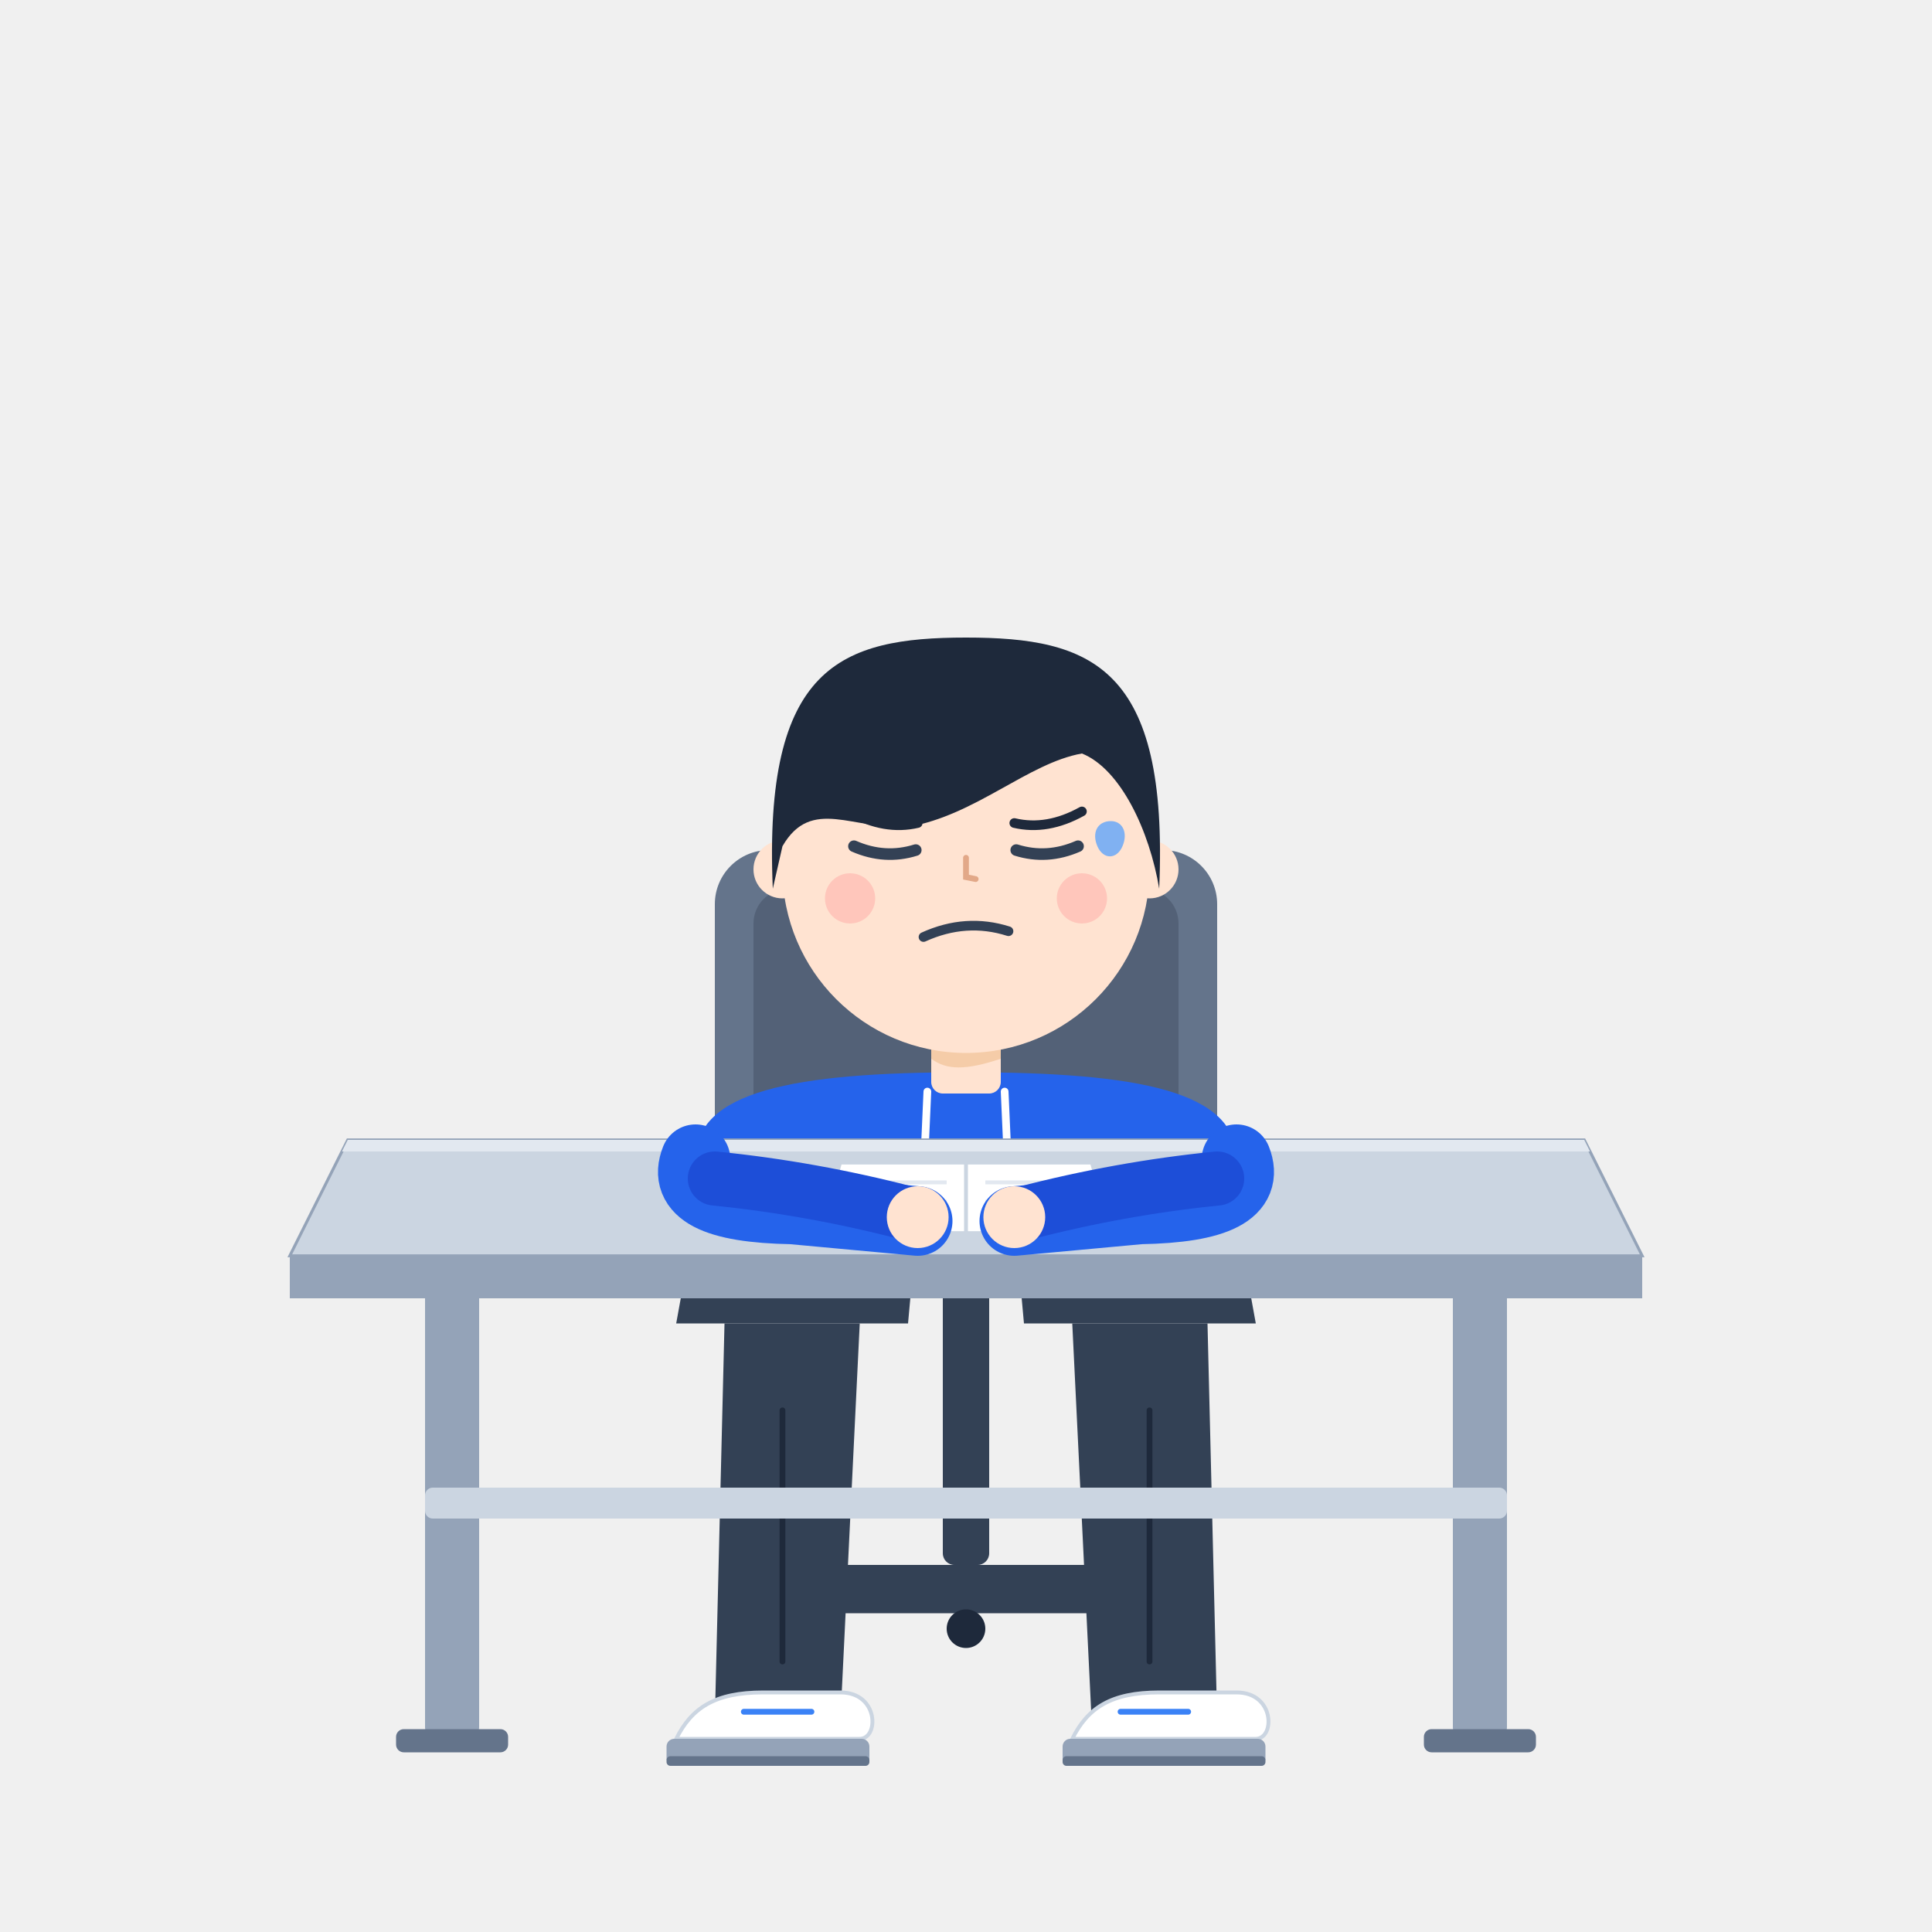
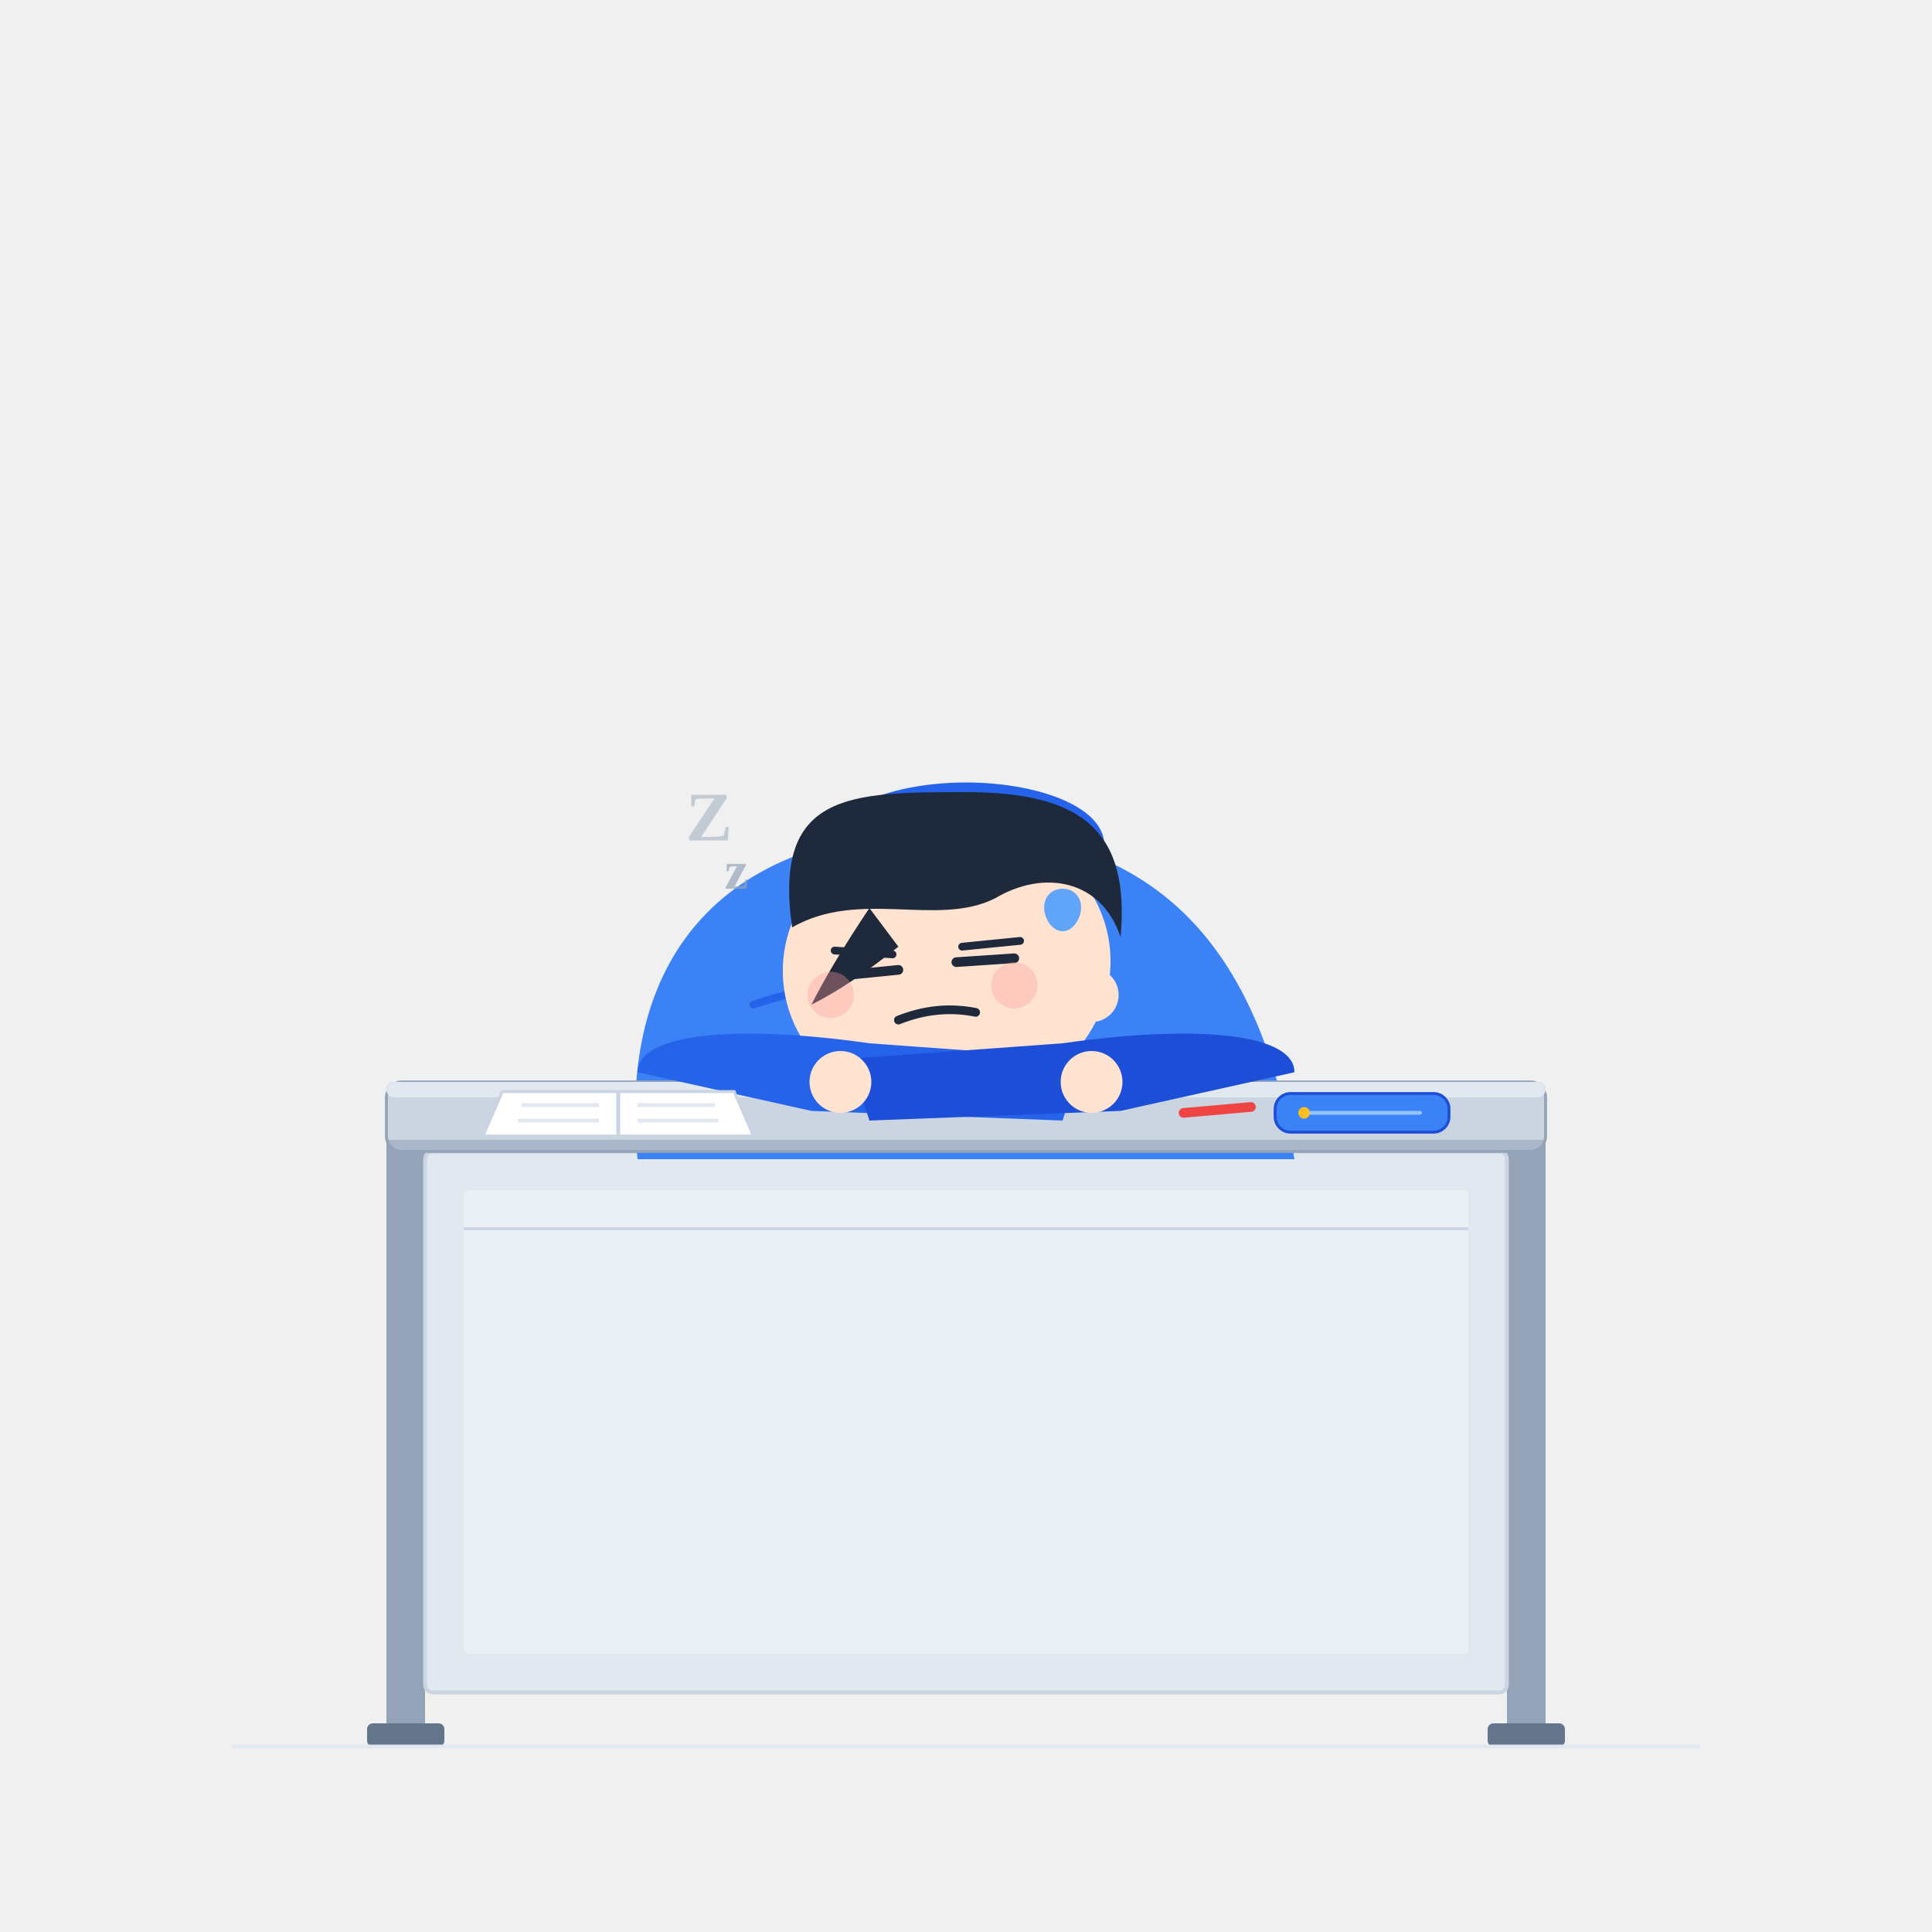
<svg xmlns="http://www.w3.org/2000/svg" viewBox="0 0 1000 1000" id="svg_student" preserveAspectRatio="xMidYMid meet">
-   <g id="chair_backrest">
-     <rect id="chair_back_cushion" x="370" y="440" width="260" height="170" rx="28" fill="#64748B" />
-     <rect id="chair_back_inner" x="390" y="460" width="220" height="130" rx="18" fill="#475569" opacity="0.6" />
-     <rect id="chair_pole" x="488" y="610" width="24" height="200" rx="6" fill="#334155" />
-     <path id="chair_base" d="M 400 810 L 600 810 L 590 835 L 410 835 Z" fill="#334155" />
-     <circle id="chair_wheel_left" cx="410" cy="843" r="10" fill="#1E293B" />
-     <circle id="chair_wheel_center" cx="500" cy="843" r="10" fill="#1E293B" />
-     <circle id="chair_wheel_right" cx="590" cy="843" r="10" fill="#1E293B" />
-     <rect id="chair_seat_cushion" x="350" y="625" width="300" height="34" rx="14" fill="#334155" stroke="#1E293B" stroke-width="2" />
+   <g id="desk_modesty_panel_and_legs">
+     <rect id="desk_leg_left" x="200" y="560" width="20" height="340" rx="4" fill="#94A3B8" />
+     <rect id="desk_leg_right" x="780" y="560" width="20" height="340" rx="4" fill="#94A3B8" />
+     <rect id="desk_foot_left" x="190" y="892" width="40" height="12" rx="3" fill="#64748B" />
+     <rect id="desk_foot_right" x="770" y="892" width="40" height="12" rx="3" fill="#64748B" />
+     <line id="floor_ground_line" x1="120" y1="904" x2="880" y2="904" stroke="#E2E8F0" stroke-width="2" />
+     <rect id="desk_modesty_panel" x="220" y="596" width="560" height="280" rx="4" fill="#E2E8F0" stroke="#CBD5E1" stroke-width="2" />
+     <rect id="modesty_panel_inner" x="240" y="616" width="520" height="240" rx="3" fill="#F1F5F9" opacity="0.6" />
+     <line x1="240" y1="636" x2="760" y2="636" stroke="#CBD5E1" stroke-width="1.5" />
  </g>
-   <g id="student_hips_thighs">
-     <path id="thigh_left" d="M 360,630 L 475,630 L 470,685 L 350,685 Z" fill="#334155" />
-     <path id="thigh_right" d="M 525,630 L 640,630 L 650,685 L 530,685 Z" fill="#334155" />
-   </g>
-   <g id="student_calves_feet">
-     <g id="student_legs">
-       <path id="calf_left" d="M 375,685 L 445,685 L 435,890 L 370,890 Z" fill="#334155" />
-       <path id="calf_right" d="M 555,685 L 625,685 L 630,890 L 565,890 Z" fill="#334155" />
-       <path id="crease_left" stroke="#1E293B" stroke-width="3" stroke-linecap="round" d="M 405,730 L 405,860" />
-       <path id="crease_right" stroke="#1E293B" stroke-width="3" stroke-linecap="round" d="M 595,730 L 595,860" />
-       <rect id="sock_left" x="374" y="884" width="60" height="14" rx="3" fill="#FFFFFF" />
-       <rect id="sock_right" x="566" y="884" width="60" height="14" rx="3" fill="#FFFFFF" />
-     </g>
-     <g id="student_shoes">
-       <path id="shoe_left_upper" d="M 350,900 L 445,900 C 455,900 455,876 435,876 L 395,876 C 370,876 358,884 350,900 Z" fill="#FFFFFF" stroke="#CBD5E1" stroke-width="2" />
-       <rect id="shoe_left_sole" x="345" y="900" width="105" height="14" rx="4" fill="#94A3B8" />
-       <rect id="shoe_left_tread" x="345" y="909" width="105" height="5" rx="2" fill="#64748B" />
-       <path id="shoe_left_accent" d="M 385,886 L 420,886" stroke="#3B82F6" stroke-width="3" stroke-linecap="round" />
-       <path id="shoe_right_upper" d="M 555,900 L 650,900 C 660,900 660,876 640,876 L 600,876 C 575,876 563,884 555,900 Z" fill="#FFFFFF" stroke="#CBD5E1" stroke-width="2" />
-       <rect id="shoe_right_sole" x="550" y="900" width="105" height="14" rx="4" fill="#94A3B8" />
-       <rect id="shoe_right_tread" x="550" y="909" width="105" height="5" rx="2" fill="#64748B" />
-       <path id="shoe_right_accent" d="M 580,886 L 615,886" stroke="#3B82F6" stroke-width="3" stroke-linecap="round" />
+   <g id="student_state_bored" opacity="1">
+     <path id="hunched_back" fill="#3B82F6" d="M 330,600 C 320,500 370,430 490,430 C 590,430 650,480 670,600 Z" />
+     <path id="hunched_hoodie_crease_1" stroke="#2563EB" stroke-width="4" stroke-linecap="round" fill="none" d="M 390,520 Q 480,490 570,525" />
+     <path id="hunched_hoodie_crease_2" stroke="#2563EB" stroke-width="3.5" stroke-linecap="round" fill="none" d="M 410,555 Q 490,535 580,565" />
+     <path id="hoodie_slumped_collar" d="M 430,445 C 420,420 460,405 500,405 C 540,405 580,420 570,445 Z" fill="#2563EB" />
+     <g id="student_head_bored">
+       <ellipse id="head_slumped_base" cx="490" cy="500" rx="85" ry="75" transform="rotate(-8 490 500)" fill="#FFE3D1" />
+       <circle id="ear_slumped" cx="565" cy="515" r="14" fill="#FFE3D1" />
+       <path id="hair_slumped" fill="#1E293B" d="M 410,480 C 400,410 440,410 500,410 C 560,410 585,430 580,485 C 570,455 540,450 515,465 C 485,480 445,460 410,480 Z" />
+       <path id="hair_droop_lock" fill="#1E293B" d="M 450,470 Q 430,500 420,520 Q 440,510 465,490 Z" />
+       <path id="eyes_bored_slits" stroke="#1E293B" stroke-width="5" stroke-linecap="round" fill="none" d="M 435,505 L 465,502 M 495,498 L 525,496" />
+       <path stroke="#1E293B" stroke-width="4" stroke-linecap="round" fill="none" d="M 432,492 L 462,494 M 498,490 L 528,487" />
+       <path id="mouth_slanted_frown" stroke="#1E293B" stroke-width="4.5" stroke-linecap="round" fill="none" d="M 465,528 Q 485,520 505,524" />
+       <circle cx="430" cy="515" r="12" fill="#FF9B9B" opacity="0.35" />
+       <circle cx="525" cy="510" r="12" fill="#FF9B9B" opacity="0.35" />
+       <path id="exhaustion_drop" fill="#60A5FA" d="M 550,460 C 542,460 538,468 542,476 C 546,484 554,484 558,476 C 562,468 558,460 550,460 Z" />
+       <text x="375" y="460" fill="#94A3B8" font-size="28" font-weight="900" opacity="0.7">z</text>
+       <text x="355" y="435" fill="#94A3B8" font-size="36" font-weight="900" opacity="0.5">Z</text>
    </g>
  </g>
-   <g id="student_torso_group">
-     <path id="student_hoodie_body" fill="#2563EB" d="M 360,670 L 360,600 C 360,565 410,555 500,555 C 590,555 640,565 640,600 L 640,670 Z" />
-     <path id="student_hoodie_pocket" d="M 440,610 L 560,610 C 560,650 540,665 500,665 C 460,665 440,650 440,610 Z" fill="#1D4ED8" />
-     <path id="hoodie_string_left" d="M 480,565 L 478,610" stroke="#FFFFFF" stroke-width="4" stroke-linecap="round" />
-     <circle id="hoodie_knot_left" cx="478" cy="612" r="4" fill="#FFFFFF" />
-     <path id="hoodie_string_right" d="M 520,565 L 522,610" stroke="#FFFFFF" stroke-width="4" stroke-linecap="round" />
-     <circle id="hoodie_knot_right" cx="522" cy="612" r="4" fill="#FFFFFF" />
-   </g>
-   <g id="student_desk_prop">
-     <rect id="desk_legs" x="220" y="650" width="28" height="250" rx="6" fill="#94A3B8" />
-     <rect id="desk_legs_right" x="752" y="650" width="28" height="250" rx="6" fill="#94A3B8" />
-     <rect id="desk_crossbar" x="220" y="770" width="560" height="16" rx="4" fill="#CBD5E1" />
-     <rect id="desk_foot_left" x="205" y="895" width="58" height="12" rx="4" fill="#64748B" />
-     <rect id="desk_foot_right" x="737" y="895" width="58" height="12" rx="4" fill="#64748B" />
-     <polygon id="desk_surface" points="180,590 820,590 850,650 150,650" fill="#CBD5E1" stroke="#94A3B8" stroke-width="1.5" />
-     <polygon id="desk_top_highlight" points="180,590 820,590 823,596 177,596" fill="#E2E8F0" />
-     <polygon id="desk_front_lip" points="150,650 850,650 850,672 150,672" fill="#94A3B8" />
-     <g id="desk_stationery">
-       <polygon id="desk_notebook" points="435,602 565,602 575,638 425,638" fill="#FFFFFF" stroke="#CBD5E1" stroke-width="1.5" />
-       <line x1="500" y1="602" x2="500" y2="638" stroke="#CBD5E1" stroke-width="2" />
-       <line x1="445" y1="612" x2="490" y2="612" stroke="#E2E8F0" stroke-width="2" />
-       <line x1="442" y1="622" x2="490" y2="622" stroke="#E2E8F0" stroke-width="2" />
-       <line x1="510" y1="612" x2="555" y2="612" stroke="#E2E8F0" stroke-width="2" />
-       <line x1="510" y1="622" x2="558" y2="622" stroke="#E2E8F0" stroke-width="2" />
-       <rect id="desk_pen" x="590" y="618" width="45" height="6" rx="3" fill="#3B82F6" transform="rotate(-6 610 620)" />
+   <g id="student_state_excited" opacity="0">
+     <g id="student_torso_group">
+       <path id="torso_upright_body" fill="#2563EB" d="M 370,600 L 375,470 C 378,430 420,410 500,410 C 580,410 622,430 625,470 L 630,600 Z" />
+       <path id="hoodie_pocket_upright" d="M 440,525 L 560,525 C 560,565 540,578 500,578 C 460,578 440,565 440,525 Z" fill="#1D4ED8" />
+       <path d="M 480,440 L 478,480" stroke="#FFFFFF" stroke-width="4" stroke-linecap="round" />
+       <circle cx="478" cy="482" r="3.5" fill="#FFFFFF" />
+       <path d="M 520,440 L 522,480" stroke="#FFFFFF" stroke-width="4" stroke-linecap="round" />
+       <circle cx="522" cy="482" r="3.5" fill="#FFFFFF" />
+       <polygon points="500,455 512,467 508,482 492,482 488,467" fill="#00E5FF" />
+       <polygon points="500,455 512,467 508,482 500,482" fill="#0284C7" opacity="0.6" />
+     </g>
+     <rect id="neck_excited" x="480" y="390" width="40" height="30" rx="6" fill="#FFE3D1" />
+     <path id="neck_excited_shadow" d="M 480,390 L 520,390 L 520,398 C 505,404 495,404 480,398 Z" fill="#F5CCA8" />
+     <g id="student_head_excited">
+       <circle id="head_circle_excited" cx="500" cy="360" r="95" fill="#FFE3D1" />
+       <circle cx="405" cy="360" r="15" fill="#FFE3D1" />
+       <circle cx="595" cy="360" r="15" fill="#FFE3D1" />
+       <path id="hair_neat_excited" fill="#1E293B" d="M 400 370 C 395 255 435 240 500 240 C 565 240 605 255 600 370 C 595 340 580 308 560 300 C 532 305 505 332 470 338 C 442 340 420 322 405 348 Z" />
+       <path stroke="#1E293B" stroke-width="5" stroke-linecap="round" fill="none" d="M 440 320 Q 458 310 475 318 M 525 318 Q 542 310 560 320" />
+       <circle id="eye_l_pupil" cx="462" cy="345" r="12" fill="#0F172A" />
+       <circle id="eye_l_glint" cx="458" cy="340" r="4" fill="#FFFFFF" />
+       <circle id="eye_l_glint_sub" cx="466" cy="348" r="2" fill="#FFFFFF" />
+       <circle id="eye_r_pupil" cx="538" cy="345" r="12" fill="#0F172A" />
+       <circle id="eye_r_glint" cx="534" cy="340" r="4" fill="#FFFFFF" />
+       <circle id="eye_r_glint_sub" cx="542" cy="348" r="2" fill="#FFFFFF" />
+       <path stroke="#E2A888" stroke-width="3" stroke-linecap="round" fill="none" d="M 500,352 L 500,362 L 506,363" />
+       <path id="mouth_wide_smile" fill="#EF4444" d="M 465,378 Q 500,418 535,378 Z" />
+       <path id="teeth_excited" fill="#FFFFFF" d="M 472,379 Q 500,388 528,379 Q 500,382 472,379 Z" />
+       <path id="tongue_excited" fill="#F87171" d="M 485,400 Q 500,390 515,400 C 510,412 490,412 485,400 Z" />
+       <path stroke="#B91C1C" stroke-width="2.5" stroke-linecap="round" fill="none" d="M 463,377 Q 500,420 537,377" />
+       <circle cx="435" cy="370" r="16" fill="#FCA5A5" opacity="0.85" />
+       <circle cx="565" cy="370" r="16" fill="#FCA5A5" opacity="0.85" />
+       <polygon id="sparkle_star_l" points="340,250 348,268 368,275 348,282 340,300 332,282 312,275 332,268" fill="#F59E0B" />
+       <polygon id="sparkle_star_r" points="660,240 668,258 688,265 668,272 660,290 652,272 632,265 652,258" fill="#F59E0B" />
+       <polygon id="sparkle_star_top" points="500,160 506,174 520,180 506,186 500,200 494,186 480,180 494,174" fill="#00E5FF" />
+       <circle cx="310" cy="320" r="5" fill="#38BDF8" />
+       <circle cx="690" cy="320" r="5" fill="#10B981" />
    </g>
  </g>
-   <g id="student_arms_resting_on_desk">
-     <path id="forearm_left" d="M 360,600 Q 350,625 410,626 L 475,632" fill="none" stroke="#2563EB" stroke-width="36" stroke-linecap="round" stroke-linejoin="round" />
-     <path id="forearm_left_cuff" d="M 370,610 Q 420,615 470,628" fill="none" stroke="#1D4ED8" stroke-width="28" stroke-linecap="round" />
-     <path id="forearm_right" d="M 640,600 Q 650,625 590,626 L 525,632" fill="none" stroke="#2563EB" stroke-width="36" stroke-linecap="round" stroke-linejoin="round" />
-     <path id="forearm_right_cuff" d="M 630,610 Q 580,615 530,628" fill="none" stroke="#1D4ED8" stroke-width="28" stroke-linecap="round" />
-     <circle id="hand_left" cx="475" cy="630" r="16" fill="#FFE3D1" />
-     <circle id="hand_right" cx="525" cy="630" r="16" fill="#FFE3D1" />
+   <g id="desk_surface_front">
+     <rect id="desk_surface" x="200" y="560" width="600" height="36" rx="8" fill="#CBD5E1" stroke="#94A3B8" stroke-width="1.5" />
+     <rect id="desk_top_highlight" x="200" y="560" width="600" height="8" rx="4" fill="#E2E8F0" />
+     <rect id="desk_front_shadow" x="200" y="590" width="600" height="6" fill="#94A3B8" opacity="0.6" />
  </g>
-   <g id="student_neck">
-     <rect id="neck_column" x="482" y="538" width="36" height="28" rx="6" fill="#FFE3D1" />
-     <path id="neck_shadow" d="M 482,538 L 518,538 L 518,548 C 500,554 490,554 482,548 Z" fill="#F5CCA8" />
-   </g>
-   <g id="student_head_morph">
-     <g id="student_head_bored" opacity="1">
-       <circle id="head_circle_bored" cx="500" cy="450" r="95" fill="#FFE3D1" />
-       <circle id="ear_bored_left" cx="405" cy="450" r="15" fill="#FFE3D1" />
-       <circle id="ear_bored_right" cx="595" cy="450" r="15" fill="#FFE3D1" />
-       <path id="hair_neat_bored" fill="#1E293B" d="M 400 460 C 395 345 435 330 500 330 C 565 330 605 345 600 460 C 595 430 580 398 560 390 C 532 395 505 422 470 428 C 442 430 420 412 405 438 Z" />
-       <circle id="blush_left" cx="440" cy="465" r="13" fill="#FF9B9B" opacity="0.4" />
-       <circle id="blush_right" cx="560" cy="465" r="13" fill="#FF9B9B" opacity="0.4" />
-       <path id="brow_bored_left" stroke="#1E293B" stroke-width="5" stroke-linecap="round" fill="none" d="M 440 420 Q 458 430 475 426" />
-       <path id="brow_bored_right" stroke="#1E293B" stroke-width="5" stroke-linecap="round" fill="none" d="M 525 426 Q 542 430 560 420" />
-       <path id="eyes_sleepy_slanted" stroke="#334155" stroke-width="6" stroke-linecap="round" fill="none" d="M 442 438 Q 458 445 474 440 M 526 440 Q 542 445 558 438" />
-       <path id="nose_bored" stroke="#E2A888" stroke-width="3" stroke-linecap="round" fill="none" d="M 500,444 L 500,454 L 505,455" />
-       <path id="mouth_frown" stroke="#334155" stroke-width="5" stroke-linecap="round" fill="none" d="M 478 485 Q 500 475 522 482" />
-       <path id="sweat_drop_bored" d="M 575 425 C 568 425 565 431 568 438 C 571 445 578 445 581 438 C 584 431 581 425 575 425 Z" fill="#60A5FA" opacity="0.8" />
+   <g id="arms_and_props_on_desk">
+     <g id="arms_state_bored" opacity="1">
+       <path id="folded_arm_l" d="M 330,555 C 330,535 380,530 450,540 L 560,548 L 550,580 L 420,575 Z" fill="#2563EB" />
+       <path id="folded_arm_r" d="M 670,555 C 670,535 620,530 550,540 L 440,548 L 450,580 L 580,575 Z" fill="#1D4ED8" />
+       <circle id="hand_bored_l" cx="435" cy="560" r="16" fill="#FFE3D1" />
+       <circle id="hand_bored_r" cx="565" cy="560" r="16" fill="#FFE3D1" />
    </g>
-     <g id="student_head_excited" opacity="0">
-       <circle id="head_circle_excited" cx="500" cy="450" r="95" fill="#FFE3D1" />
-       <circle id="ear_excited_left" cx="405" cy="450" r="15" fill="#FFE3D1" />
-       <circle id="ear_excited_right" cx="595" cy="450" r="15" fill="#FFE3D1" />
-       <path id="hair_neat_excited" fill="#1E293B" d="M 400 460 C 395 345 435 330 500 330 C 565 330 605 345 600 460 C 595 430 580 398 560 390 C 532 395 505 422 470 428 C 442 430 420 412 405 438 Z" />
-       <circle id="blush_excited_left" cx="438" cy="462" r="15" fill="#FCA5A5" opacity="0.85" />
-       <circle id="blush_excited_right" cx="562" cy="462" r="15" fill="#FCA5A5" opacity="0.85" />
-       <path id="brow_excited_left" stroke="#1E293B" stroke-width="5" stroke-linecap="round" fill="none" d="M 440 415 Q 458 405 475 414" />
-       <path id="brow_excited_right" stroke="#1E293B" stroke-width="5" stroke-linecap="round" fill="none" d="M 525 414 Q 542 405 560 415" />
-       <circle id="eye_left_sparkle" cx="462" cy="436" r="10" fill="#0F172A" />
-       <circle id="eye_left_catchlight" cx="459" cy="432" r="3" fill="#FFFFFF" />
-       <circle id="eye_left_catchlight_sub" cx="465" cy="438" r="1.8" fill="#FFFFFF" />
-       <circle id="eye_right_sparkle" cx="538" cy="436" r="10" fill="#0F172A" />
-       <circle id="eye_right_catchlight" cx="535" cy="432" r="3" fill="#FFFFFF" />
-       <circle id="eye_right_catchlight_sub" cx="541" cy="438" r="1.8" fill="#FFFFFF" />
-       <path id="nose_excited" stroke="#E2A888" stroke-width="3" stroke-linecap="round" fill="none" d="M 500,442 L 500,452 L 505,453" />
-       <path id="mouth_wide_smile" fill="#EF4444" d="M 470,468 Q 500,500 530,468 Z" />
-       <path id="teeth_excited" fill="#FFFFFF" d="M 476,469 Q 500,478 524,469 Q 500,472 476,469 Z" />
-       <path id="tongue_excited" fill="#F87171" d="M 488,488 Q 500,480 512,488 C 508,498 492,498 488,488 Z" />
-       <path id="smile_outline" stroke="#B91C1C" stroke-width="2.5" stroke-linecap="round" fill="none" d="M 468,467 Q 500,502 532,467" />
-       <path id="sparkle_star_left" fill="#F59E0B" d="M 330 360 Q 330 380 310 380 Q 330 380 330 400 Q 330 380 350 380 Q 330 380 330 360 Z" />
-       <circle id="sparkle_dot_left" cx="300" cy="350" r="5" fill="#38BDF8" />
-       <path id="sparkle_star_right" fill="#F59E0B" d="M 670 340 Q 670 365 645 365 Q 670 365 670 390 Q 670 365 695 365 Q 670 365 670 340 Z" />
-       <circle id="sparkle_dot_right" cx="705" cy="405" r="6" fill="#10B981" />
-       <path id="sparkle_star_top" fill="#00E5FF" d="M 500 240 Q 500 255 485 255 Q 500 255 500 270 Q 500 255 515 255 Q 500 255 500 240 Z" />
+     <g id="arms_state_excited" opacity="0">
+       <path id="excited_arm_l" d="M 375,470 L 350,550 L 440,565" fill="none" stroke="#2563EB" stroke-width="36" stroke-linecap="round" stroke-linejoin="round" />
+       <path id="excited_arm_r" d="M 625,470 L 650,550 L 560,565" fill="none" stroke="#2563EB" stroke-width="36" stroke-linecap="round" stroke-linejoin="round" />
+       <circle id="hand_excited_l" cx="440" cy="565" r="16" fill="#FFE3D1" />
+       <circle id="hand_excited_r" cx="560" cy="565" r="16" fill="#FFE3D1" />
+     </g>
+     <g id="student_arms_resting_on_desk" opacity="0">
+       <rect x="350" y="550" width="300" height="40" rx="8" fill="#2563EB" />
+     </g>
+     <g id="desk_study_props">
+       <polygon id="desk_book_base" points="260,565 380,565 390,588 250,588" fill="#FFFFFF" stroke="#CBD5E1" stroke-width="1.5" />
+       <line id="book_spine_crease" x1="320" y1="565" x2="320" y2="588" stroke="#CBD5E1" stroke-width="2" />
+       <line x1="270" y1="572" x2="310" y2="572" stroke="#E2E8F0" stroke-width="2" />
+       <line x1="268" y1="580" x2="310" y2="580" stroke="#E2E8F0" stroke-width="2" />
+       <line x1="330" y1="572" x2="370" y2="572" stroke="#E2E8F0" stroke-width="2" />
+       <line x1="330" y1="580" x2="372" y2="580" stroke="#E2E8F0" stroke-width="2" />
+       <rect id="pencil_case" x="660" y="566" width="90" height="20" rx="8" fill="#3B82F6" stroke="#1D4ED8" stroke-width="1.5" />
+       <line x1="675" y1="576" x2="735" y2="576" stroke="#93C5FD" stroke-width="2" stroke-linecap="round" />
+       <circle cx="675" cy="576" r="3" fill="#FBBF24" />
+       <rect id="desk_highlighter" x="610" y="572" width="40" height="5" rx="2.5" fill="#EF4444" transform="rotate(-5 630 574)" />
    </g>
  </g>
</svg>
